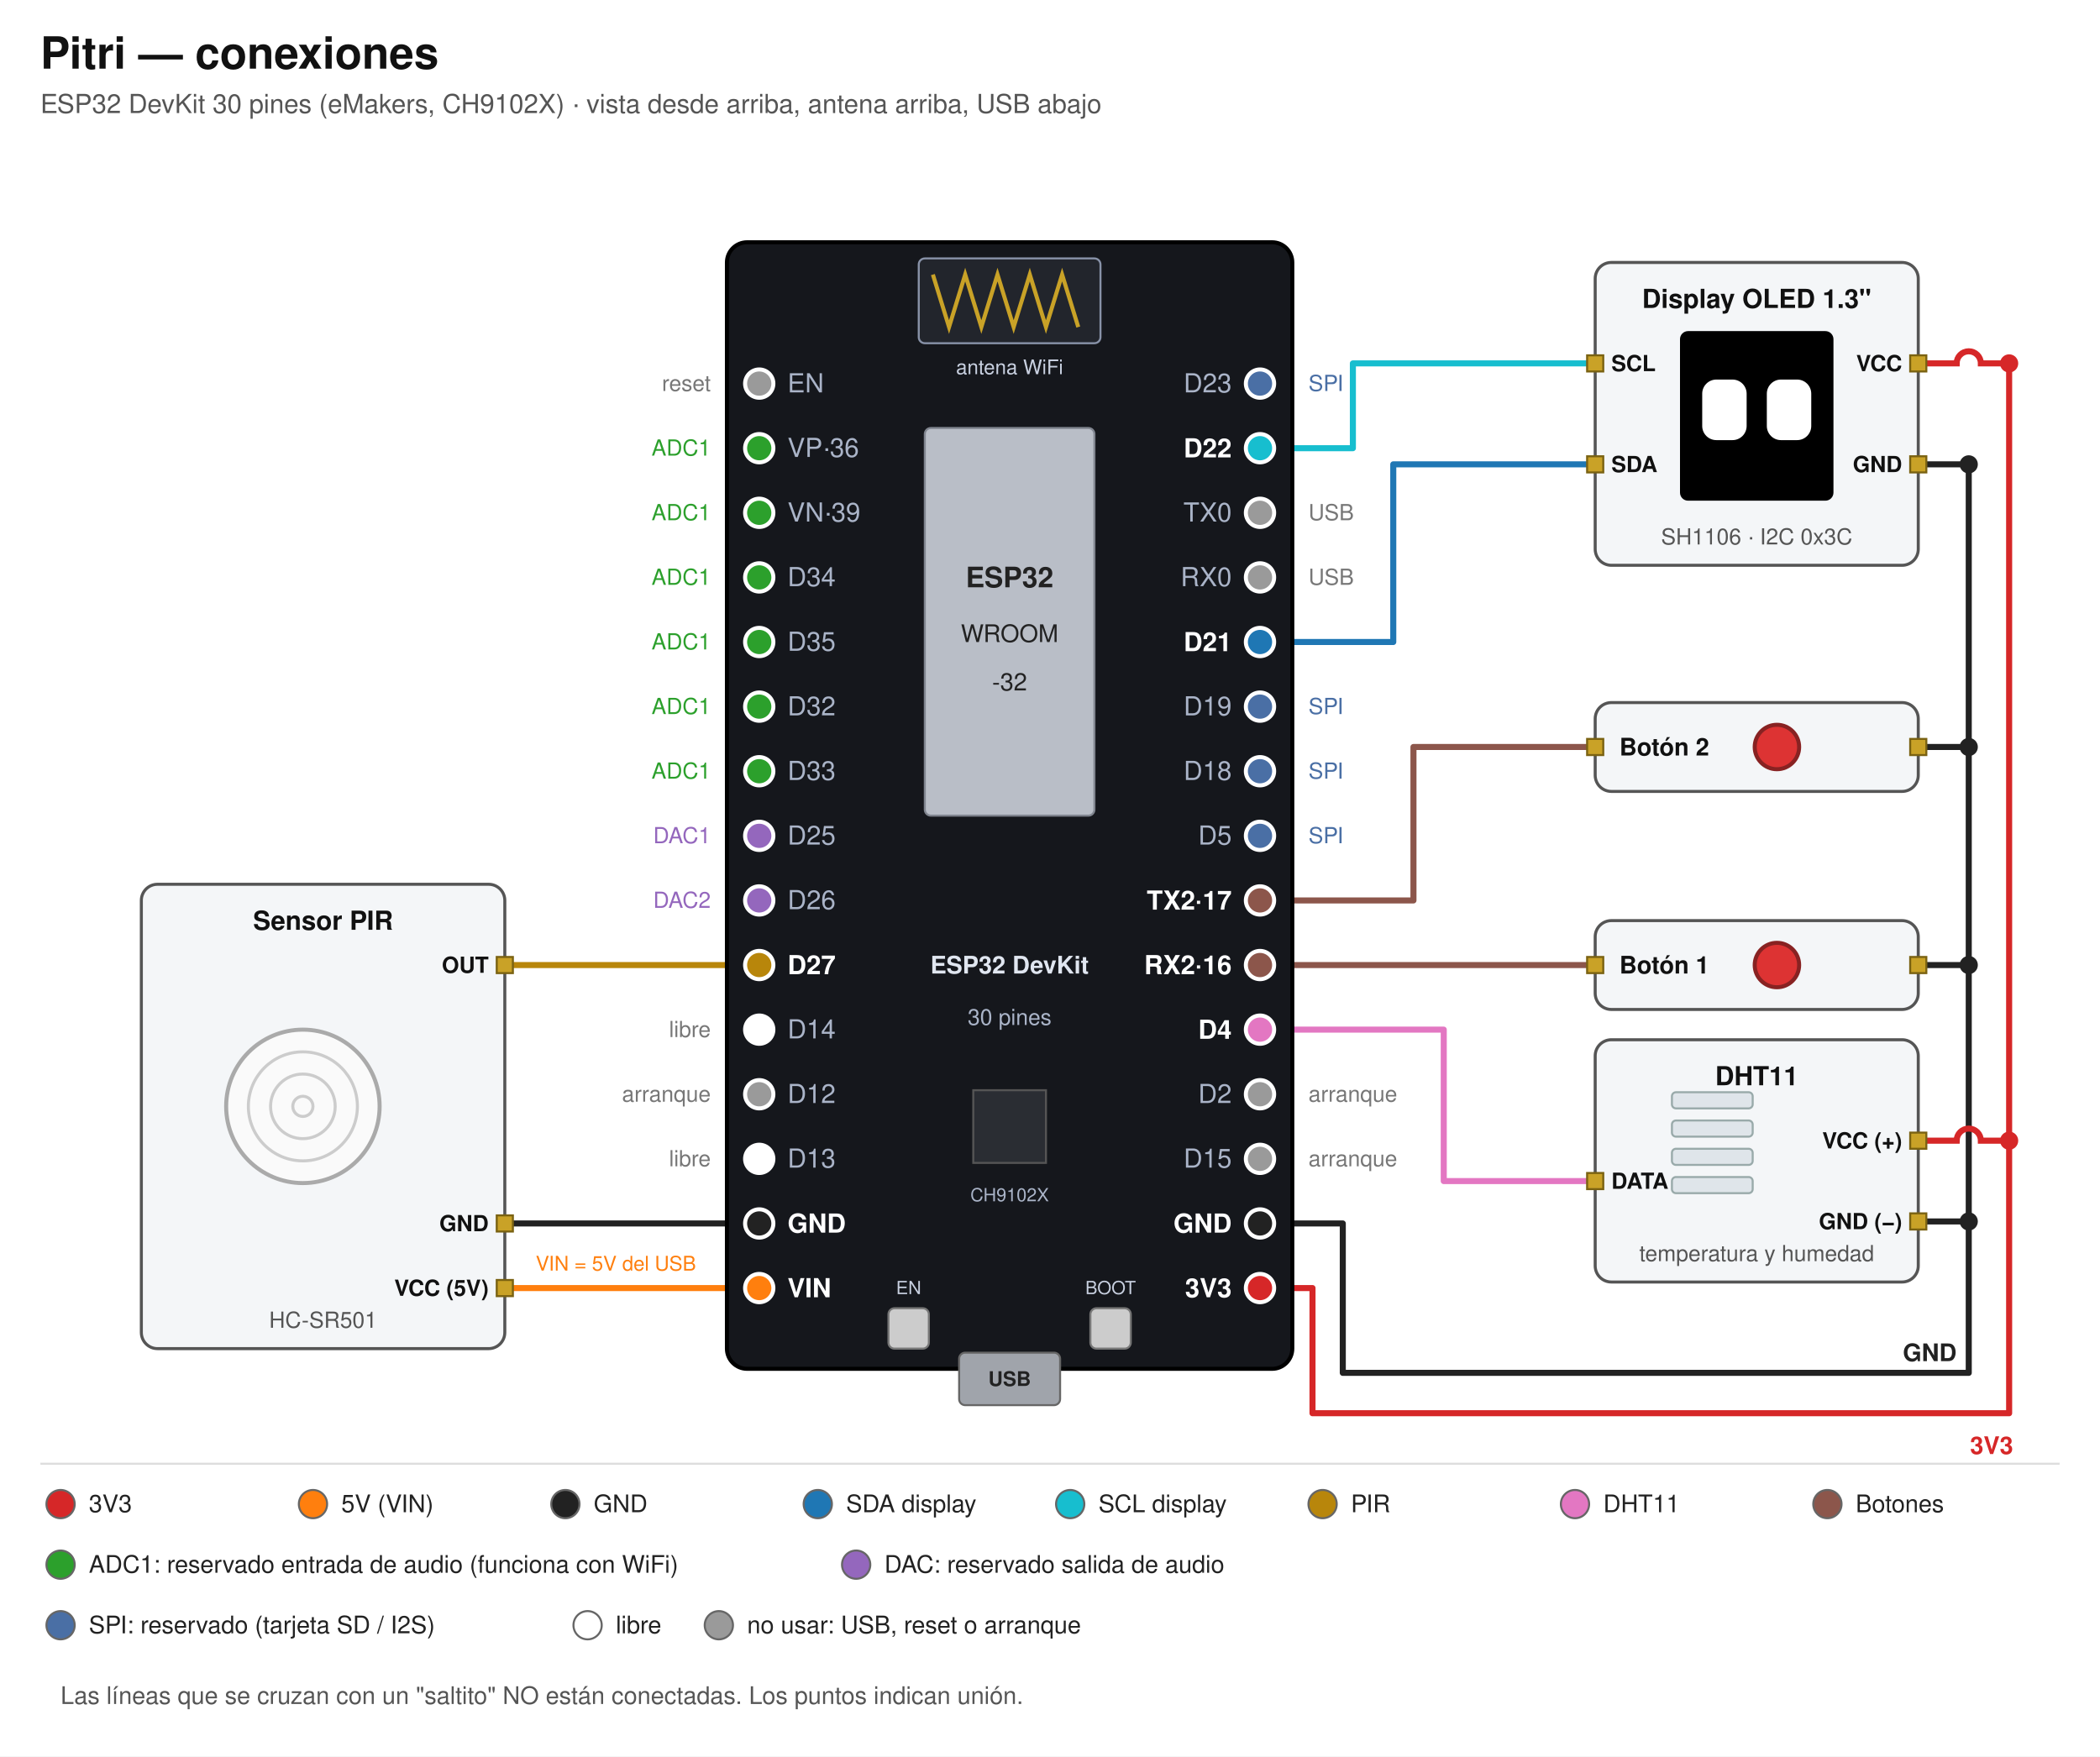
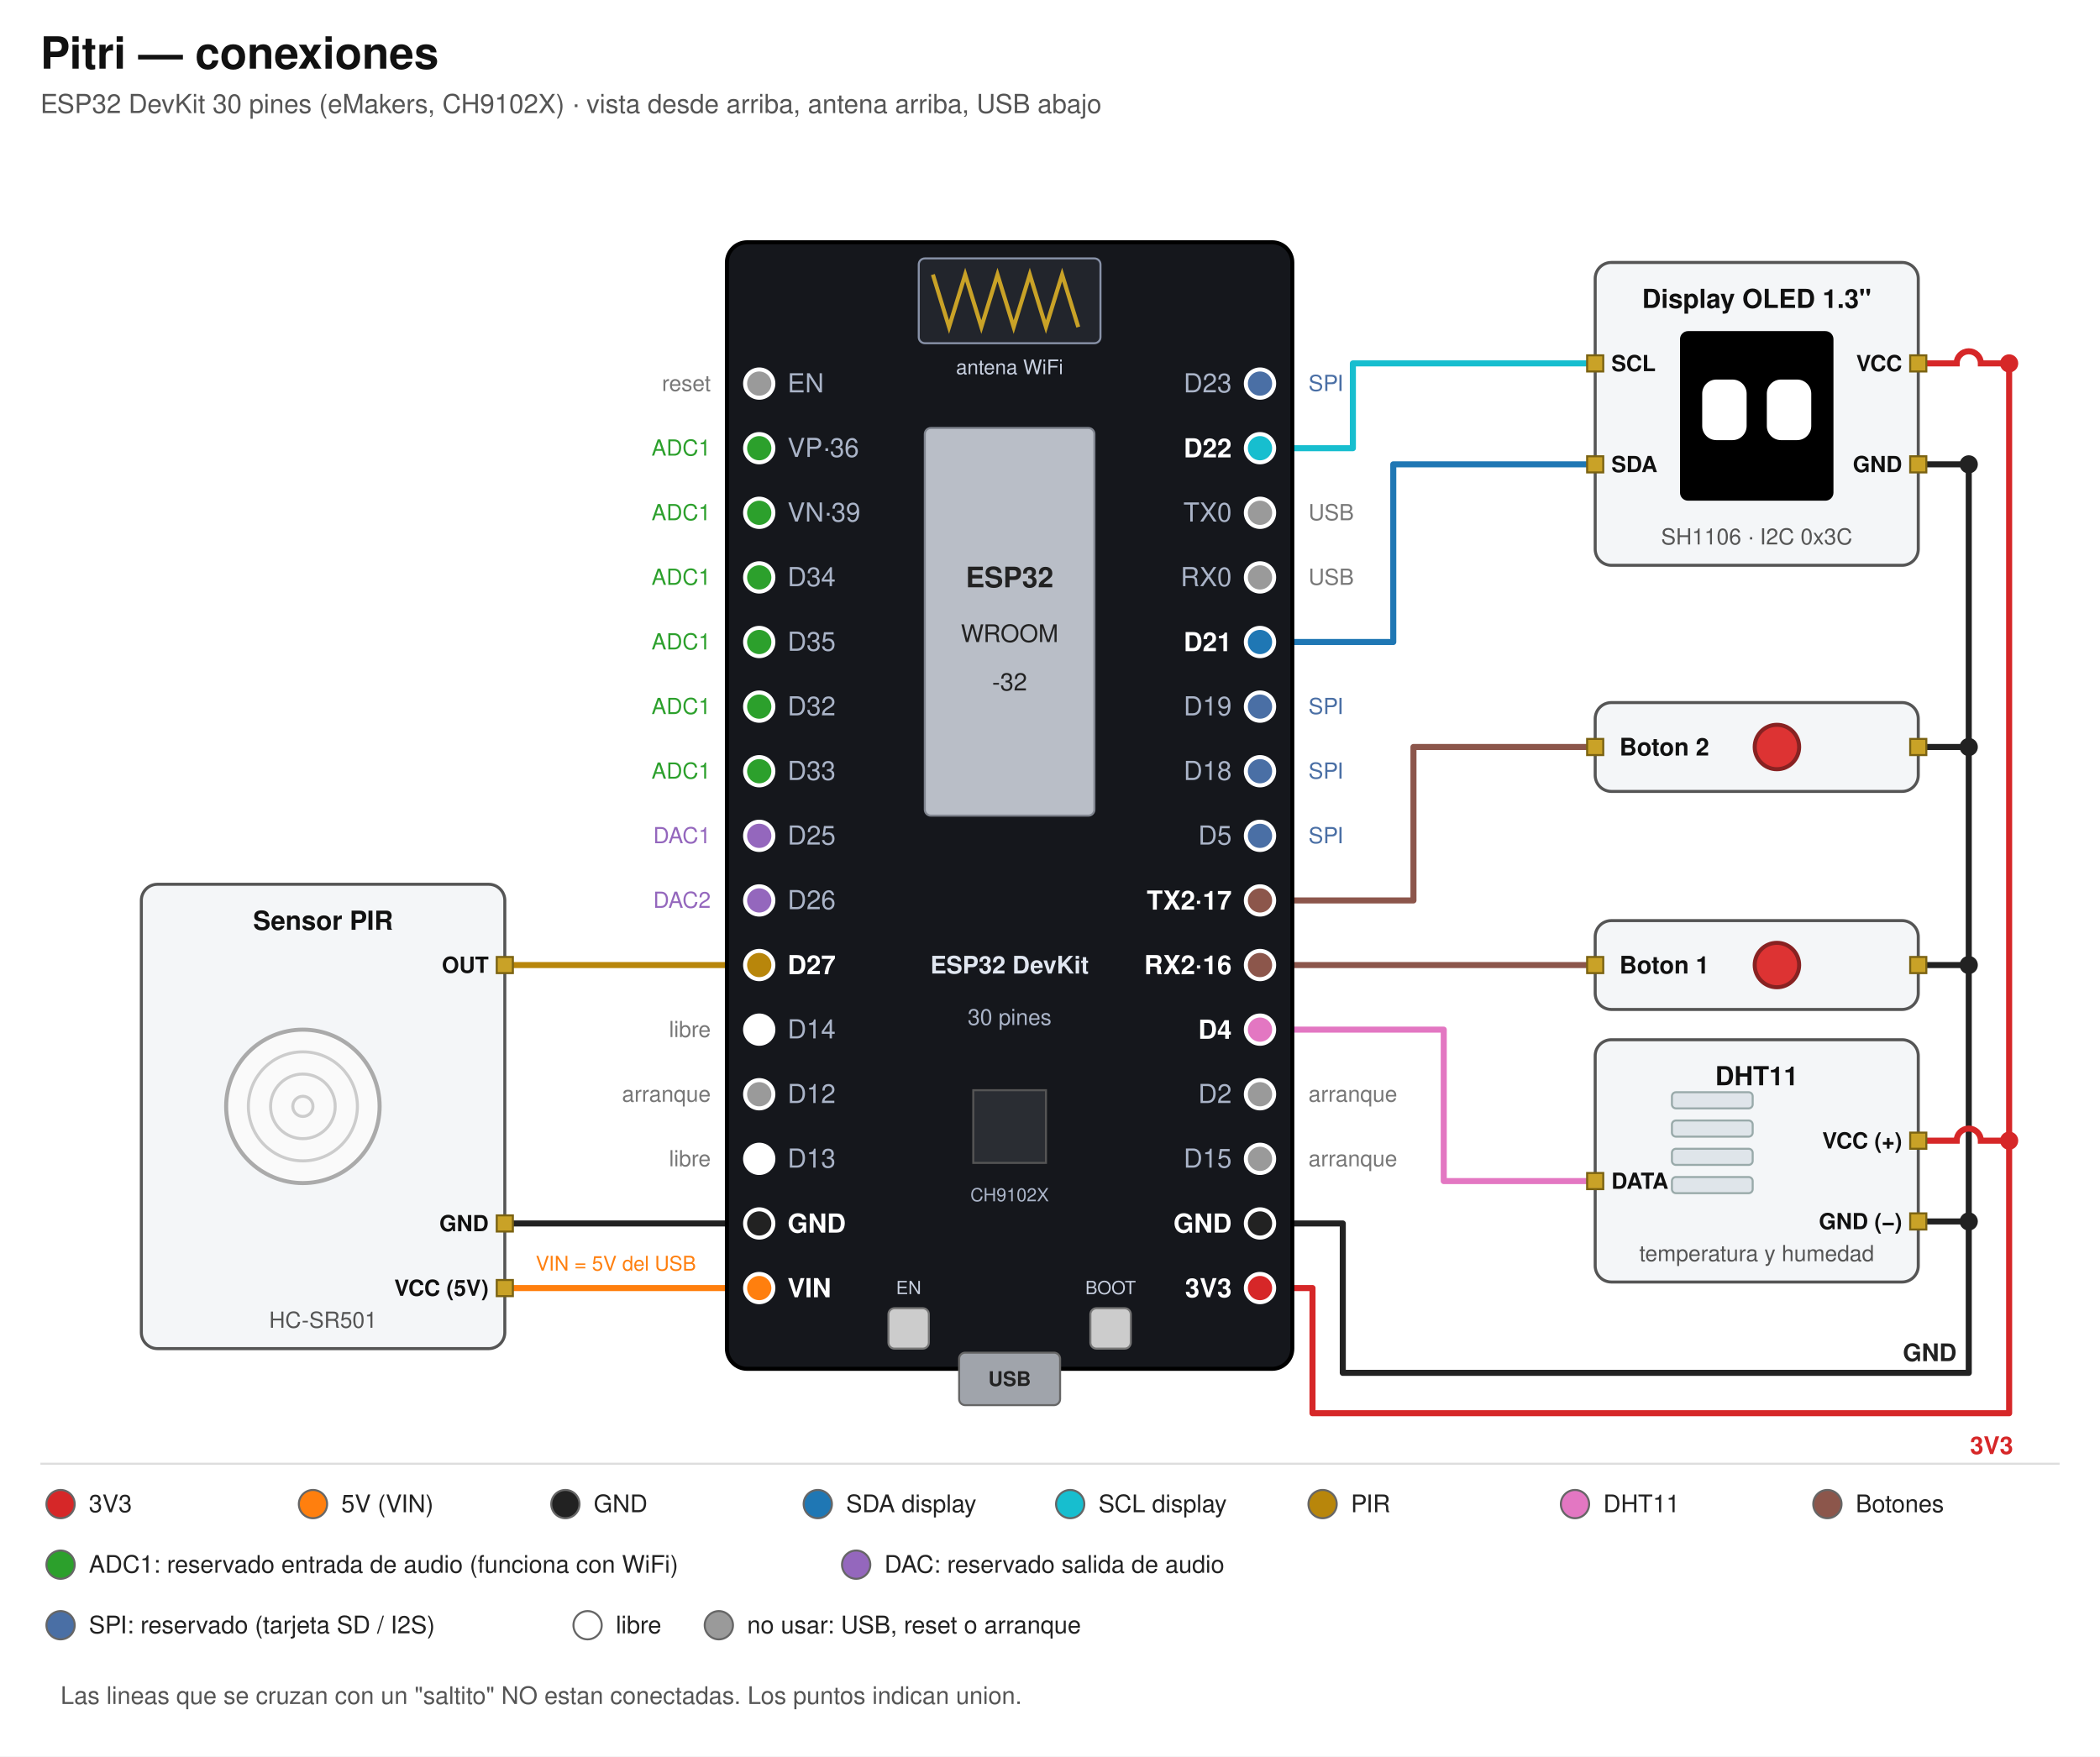
<svg xmlns="http://www.w3.org/2000/svg" viewBox="0 0 1040 870" width="1040" height="870" font-family="Helvetica, Arial, sans-serif">
  <rect width="1040" height="870" fill="#ffffff" />
  <text x="20" y="34" font-size="22" font-weight="bold" fill="#111">Pitri — conexiones</text>
  <text x="20" y="56" font-size="13" fill="#555">ESP32 DevKit 30 pines (eMakers, CH9102X) · vista desde arriba, antena arriba, USB abajo</text>
  <polyline points="640,638 650,638 650,700 995,700 995,180" fill="none" stroke="#d62728" stroke-width="3" stroke-linejoin="round" stroke-linecap="round" />
  <polyline points="640,606 665,606 665,680 975,680 975,230" fill="none" stroke="#222222" stroke-width="3" stroke-linejoin="round" stroke-linecap="round" />
  <polyline points="640,222 670,222 670,180 790,180" fill="none" stroke="#17becf" stroke-width="3" stroke-linejoin="round" stroke-linecap="round" />
  <polyline points="640,318 690,318 690,230 790,230" fill="none" stroke="#1f77b4" stroke-width="3" stroke-linejoin="round" stroke-linecap="round" />
  <path d="M950,180 H969 a6,6 0 0 1 12,0 H995" fill="none" stroke="#d62728" stroke-width="3" stroke-linecap="round" />
  <polyline points="950,230 975,230" fill="none" stroke="#222222" stroke-width="3" stroke-linejoin="round" stroke-linecap="round" />
  <circle cx="995" cy="180" r="4.5" fill="#d62728" />
  <circle cx="975" cy="230" r="4.5" fill="#222222" />
  <polyline points="640,446 700,446 700,370 790,370" fill="none" stroke="#8c564b" stroke-width="3" stroke-linejoin="round" stroke-linecap="round" />
  <polyline points="640,478 790,478" fill="none" stroke="#8c564b" stroke-width="3" stroke-linejoin="round" stroke-linecap="round" />
  <polyline points="950,370 975,370" fill="none" stroke="#222222" stroke-width="3" stroke-linejoin="round" stroke-linecap="round" />
  <circle cx="975" cy="370" r="4.5" fill="#222222" />
  <polyline points="950,478 975,478" fill="none" stroke="#222222" stroke-width="3" stroke-linejoin="round" stroke-linecap="round" />
  <circle cx="975" cy="478" r="4.5" fill="#222222" />
  <polyline points="640,510 715,510 715,585 790,585" fill="none" stroke="#e377c2" stroke-width="3" stroke-linejoin="round" stroke-linecap="round" />
  <path d="M950,565 H969 a6,6 0 0 1 12,0 H995" fill="none" stroke="#d62728" stroke-width="3" stroke-linecap="round" />
  <polyline points="950,605 975,605" fill="none" stroke="#222222" stroke-width="3" stroke-linejoin="round" stroke-linecap="round" />
  <circle cx="995" cy="565" r="4.5" fill="#d62728" />
  <circle cx="975" cy="605" r="4.5" fill="#222222" />
  <polyline points="360,478 250,478" fill="none" stroke="#b8860b" stroke-width="3" stroke-linejoin="round" stroke-linecap="round" />
  <polyline points="360,606 250,606" fill="none" stroke="#222222" stroke-width="3" stroke-linejoin="round" stroke-linecap="round" />
  <polyline points="360,638 250,638" fill="none" stroke="#ff7f0e" stroke-width="3" stroke-linejoin="round" stroke-linecap="round" />
  <rect x="360" y="120" width="280" height="558" rx="10" fill="#15171c" stroke="#000" stroke-width="2" />
  <rect x="455" y="128" width="90" height="42" rx="3" fill="#22252c" stroke="#8892a8" />
  <polyline points="462,136 470,162 478,136 486,162 494,136 502,162 510,136 518,162 526,136 534,162" fill="none" stroke="#c9a227" stroke-width="2" />
  <text x="500" y="182" font-size="10" fill="#c8d0e0" text-anchor="middle" font-weight="normal" dominant-baseline="middle">antena WiFi</text>
  <rect x="458" y="212" width="84" height="192" rx="3" fill="#b9bec7" stroke="#80858f" />
  <text x="500" y="286" font-size="14" fill="#222" text-anchor="middle" font-weight="bold" dominant-baseline="middle">ESP32</text>
  <text x="500" y="314" font-size="12" fill="#222" text-anchor="middle" font-weight="normal" dominant-baseline="middle">WROOM</text>
  <text x="500" y="338" font-size="12" fill="#222" text-anchor="middle" font-weight="normal" dominant-baseline="middle">-32</text>
  <text x="500" y="478" font-size="12" fill="#e0e6f0" text-anchor="middle" font-weight="bold" dominant-baseline="middle">ESP32 DevKit</text>
  <text x="500" y="504" font-size="11" fill="#aab4c8" text-anchor="middle" font-weight="normal" dominant-baseline="middle">30 pines</text>
  <rect x="482" y="540" width="36" height="36" fill="#2a2d33" stroke="#555" />
  <text x="500" y="592" font-size="9" fill="#aab4c8" text-anchor="middle" font-weight="normal" dominant-baseline="middle">CH9102X</text>
  <rect x="440" y="648" width="20" height="20" rx="3" fill="#ccc" stroke="#777" />
  <text x="450" y="638" font-size="9" fill="#c8d0e0" text-anchor="middle" font-weight="normal" dominant-baseline="middle">EN</text>
  <rect x="540" y="648" width="20" height="20" rx="3" fill="#ccc" stroke="#777" />
  <text x="550" y="638" font-size="9" fill="#c8d0e0" text-anchor="middle" font-weight="normal" dominant-baseline="middle">BOOT</text>
  <rect x="475" y="670" width="50" height="26" rx="3" fill="#a0a4ab" stroke="#666" />
  <text x="500" y="683" font-size="10" fill="#222" text-anchor="middle" font-weight="bold" dominant-baseline="middle">USB</text>
  <circle cx="376" cy="190" r="7" fill="#9a9a9a" stroke="#ffffff" stroke-width="2" />
  <text x="390" y="190" font-size="13" fill="#aab4c8" text-anchor="start" font-weight="normal" dominant-baseline="middle">EN</text>
  <text x="352" y="190" font-size="11" fill="#777" text-anchor="end" font-weight="normal" dominant-baseline="middle">reset</text>
  <circle cx="376" cy="222" r="7" fill="#2ca02c" stroke="#ffffff" stroke-width="2" />
  <text x="390" y="222" font-size="13" fill="#aab4c8" text-anchor="start" font-weight="normal" dominant-baseline="middle">VP·36</text>
  <text x="352" y="222" font-size="11" fill="#2ca02c" text-anchor="end" font-weight="normal" dominant-baseline="middle">ADC1</text>
  <circle cx="376" cy="254" r="7" fill="#2ca02c" stroke="#ffffff" stroke-width="2" />
  <text x="390" y="254" font-size="13" fill="#aab4c8" text-anchor="start" font-weight="normal" dominant-baseline="middle">VN·39</text>
  <text x="352" y="254" font-size="11" fill="#2ca02c" text-anchor="end" font-weight="normal" dominant-baseline="middle">ADC1</text>
  <circle cx="376" cy="286" r="7" fill="#2ca02c" stroke="#ffffff" stroke-width="2" />
  <text x="390" y="286" font-size="13" fill="#aab4c8" text-anchor="start" font-weight="normal" dominant-baseline="middle">D34</text>
  <text x="352" y="286" font-size="11" fill="#2ca02c" text-anchor="end" font-weight="normal" dominant-baseline="middle">ADC1</text>
  <circle cx="376" cy="318" r="7" fill="#2ca02c" stroke="#ffffff" stroke-width="2" />
  <text x="390" y="318" font-size="13" fill="#aab4c8" text-anchor="start" font-weight="normal" dominant-baseline="middle">D35</text>
  <text x="352" y="318" font-size="11" fill="#2ca02c" text-anchor="end" font-weight="normal" dominant-baseline="middle">ADC1</text>
  <circle cx="376" cy="350" r="7" fill="#2ca02c" stroke="#ffffff" stroke-width="2" />
  <text x="390" y="350" font-size="13" fill="#aab4c8" text-anchor="start" font-weight="normal" dominant-baseline="middle">D32</text>
  <text x="352" y="350" font-size="11" fill="#2ca02c" text-anchor="end" font-weight="normal" dominant-baseline="middle">ADC1</text>
  <circle cx="376" cy="382" r="7" fill="#2ca02c" stroke="#ffffff" stroke-width="2" />
  <text x="390" y="382" font-size="13" fill="#aab4c8" text-anchor="start" font-weight="normal" dominant-baseline="middle">D33</text>
  <text x="352" y="382" font-size="11" fill="#2ca02c" text-anchor="end" font-weight="normal" dominant-baseline="middle">ADC1</text>
  <circle cx="376" cy="414" r="7" fill="#9467bd" stroke="#ffffff" stroke-width="2" />
  <text x="390" y="414" font-size="13" fill="#aab4c8" text-anchor="start" font-weight="normal" dominant-baseline="middle">D25</text>
  <text x="352" y="414" font-size="11" fill="#9467bd" text-anchor="end" font-weight="normal" dominant-baseline="middle">DAC1</text>
  <circle cx="376" cy="446" r="7" fill="#9467bd" stroke="#ffffff" stroke-width="2" />
  <text x="390" y="446" font-size="13" fill="#aab4c8" text-anchor="start" font-weight="normal" dominant-baseline="middle">D26</text>
  <text x="352" y="446" font-size="11" fill="#9467bd" text-anchor="end" font-weight="normal" dominant-baseline="middle">DAC2</text>
  <circle cx="376" cy="478" r="7" fill="#b8860b" stroke="#ffffff" stroke-width="2" />
  <text x="390" y="478" font-size="13" fill="#ffffff" text-anchor="start" font-weight="bold" dominant-baseline="middle">D27</text>
  <circle cx="376" cy="510" r="7" fill="#ffffff" stroke="#ffffff" stroke-width="2" />
  <text x="390" y="510" font-size="13" fill="#aab4c8" text-anchor="start" font-weight="normal" dominant-baseline="middle">D14</text>
  <text x="352" y="510" font-size="11" fill="#777" text-anchor="end" font-weight="normal" dominant-baseline="middle">libre</text>
  <circle cx="376" cy="542" r="7" fill="#9a9a9a" stroke="#ffffff" stroke-width="2" />
  <text x="390" y="542" font-size="13" fill="#aab4c8" text-anchor="start" font-weight="normal" dominant-baseline="middle">D12</text>
  <text x="352" y="542" font-size="11" fill="#777" text-anchor="end" font-weight="normal" dominant-baseline="middle">arranque</text>
  <circle cx="376" cy="574" r="7" fill="#ffffff" stroke="#ffffff" stroke-width="2" />
  <text x="390" y="574" font-size="13" fill="#aab4c8" text-anchor="start" font-weight="normal" dominant-baseline="middle">D13</text>
  <text x="352" y="574" font-size="11" fill="#777" text-anchor="end" font-weight="normal" dominant-baseline="middle">libre</text>
  <circle cx="376" cy="606" r="7" fill="#222222" stroke="#ffffff" stroke-width="2" />
  <text x="390" y="606" font-size="13" fill="#ffffff" text-anchor="start" font-weight="bold" dominant-baseline="middle">GND</text>
  <circle cx="376" cy="638" r="7" fill="#ff7f0e" stroke="#ffffff" stroke-width="2" />
  <text x="390" y="638" font-size="13" fill="#ffffff" text-anchor="start" font-weight="bold" dominant-baseline="middle">VIN</text>
  <circle cx="624" cy="190" r="7" fill="#4a6fa5" stroke="#ffffff" stroke-width="2" />
  <text x="610" y="190" font-size="13" fill="#aab4c8" text-anchor="end" font-weight="normal" dominant-baseline="middle">D23</text>
  <text x="648" y="190" font-size="11" fill="#4a6fa5" text-anchor="start" font-weight="normal" dominant-baseline="middle">SPI</text>
  <circle cx="624" cy="222" r="7" fill="#17becf" stroke="#ffffff" stroke-width="2" />
  <text x="610" y="222" font-size="13" fill="#ffffff" text-anchor="end" font-weight="bold" dominant-baseline="middle">D22</text>
  <circle cx="624" cy="254" r="7" fill="#9a9a9a" stroke="#ffffff" stroke-width="2" />
  <text x="610" y="254" font-size="13" fill="#aab4c8" text-anchor="end" font-weight="normal" dominant-baseline="middle">TX0</text>
  <text x="648" y="254" font-size="11" fill="#777" text-anchor="start" font-weight="normal" dominant-baseline="middle">USB</text>
  <circle cx="624" cy="286" r="7" fill="#9a9a9a" stroke="#ffffff" stroke-width="2" />
  <text x="610" y="286" font-size="13" fill="#aab4c8" text-anchor="end" font-weight="normal" dominant-baseline="middle">RX0</text>
  <text x="648" y="286" font-size="11" fill="#777" text-anchor="start" font-weight="normal" dominant-baseline="middle">USB</text>
  <circle cx="624" cy="318" r="7" fill="#1f77b4" stroke="#ffffff" stroke-width="2" />
  <text x="610" y="318" font-size="13" fill="#ffffff" text-anchor="end" font-weight="bold" dominant-baseline="middle">D21</text>
  <circle cx="624" cy="350" r="7" fill="#4a6fa5" stroke="#ffffff" stroke-width="2" />
  <text x="610" y="350" font-size="13" fill="#aab4c8" text-anchor="end" font-weight="normal" dominant-baseline="middle">D19</text>
  <text x="648" y="350" font-size="11" fill="#4a6fa5" text-anchor="start" font-weight="normal" dominant-baseline="middle">SPI</text>
  <circle cx="624" cy="382" r="7" fill="#4a6fa5" stroke="#ffffff" stroke-width="2" />
  <text x="610" y="382" font-size="13" fill="#aab4c8" text-anchor="end" font-weight="normal" dominant-baseline="middle">D18</text>
  <text x="648" y="382" font-size="11" fill="#4a6fa5" text-anchor="start" font-weight="normal" dominant-baseline="middle">SPI</text>
  <circle cx="624" cy="414" r="7" fill="#4a6fa5" stroke="#ffffff" stroke-width="2" />
  <text x="610" y="414" font-size="13" fill="#aab4c8" text-anchor="end" font-weight="normal" dominant-baseline="middle">D5</text>
  <text x="648" y="414" font-size="11" fill="#4a6fa5" text-anchor="start" font-weight="normal" dominant-baseline="middle">SPI</text>
  <circle cx="624" cy="446" r="7" fill="#8c564b" stroke="#ffffff" stroke-width="2" />
  <text x="610" y="446" font-size="13" fill="#ffffff" text-anchor="end" font-weight="bold" dominant-baseline="middle">TX2·17</text>
  <circle cx="624" cy="478" r="7" fill="#8c564b" stroke="#ffffff" stroke-width="2" />
  <text x="610" y="478" font-size="13" fill="#ffffff" text-anchor="end" font-weight="bold" dominant-baseline="middle">RX2·16</text>
  <circle cx="624" cy="510" r="7" fill="#e377c2" stroke="#ffffff" stroke-width="2" />
  <text x="610" y="510" font-size="13" fill="#ffffff" text-anchor="end" font-weight="bold" dominant-baseline="middle">D4</text>
  <circle cx="624" cy="542" r="7" fill="#9a9a9a" stroke="#ffffff" stroke-width="2" />
  <text x="610" y="542" font-size="13" fill="#aab4c8" text-anchor="end" font-weight="normal" dominant-baseline="middle">D2</text>
  <text x="648" y="542" font-size="11" fill="#777" text-anchor="start" font-weight="normal" dominant-baseline="middle">arranque</text>
  <circle cx="624" cy="574" r="7" fill="#9a9a9a" stroke="#ffffff" stroke-width="2" />
  <text x="610" y="574" font-size="13" fill="#aab4c8" text-anchor="end" font-weight="normal" dominant-baseline="middle">D15</text>
  <text x="648" y="574" font-size="11" fill="#777" text-anchor="start" font-weight="normal" dominant-baseline="middle">arranque</text>
  <circle cx="624" cy="606" r="7" fill="#222222" stroke="#ffffff" stroke-width="2" />
  <text x="610" y="606" font-size="13" fill="#ffffff" text-anchor="end" font-weight="bold" dominant-baseline="middle">GND</text>
  <circle cx="624" cy="638" r="7" fill="#d62728" stroke="#ffffff" stroke-width="2" />
  <text x="610" y="638" font-size="13" fill="#ffffff" text-anchor="end" font-weight="bold" dominant-baseline="middle">3V3</text>
  <rect x="790" y="130" width="160" height="150" rx="8" fill="#f4f6f8" stroke="#555" stroke-width="1.5" />
  <text x="870.0" y="148" font-size="13" fill="#111" text-anchor="middle" font-weight="bold" dominant-baseline="middle">Display OLED 1.3"</text>
  <text x="870.0" y="266" font-size="11" fill="#555" text-anchor="middle" font-weight="normal" dominant-baseline="middle">SH1106 · I2C 0x3C</text>
  <rect x="832" y="164" width="76" height="84" rx="4" fill="#000" />
  <rect x="843" y="188" width="22" height="30" rx="7" fill="#fff" />
  <rect x="875" y="188" width="22" height="30" rx="7" fill="#fff" />
  <rect x="786" y="176" width="8" height="8" fill="#c9a227" stroke="#7a6212" />
  <text x="798" y="180" font-size="11" fill="#111" text-anchor="start" font-weight="bold" dominant-baseline="middle">SCL</text>
  <rect x="786" y="226" width="8" height="8" fill="#c9a227" stroke="#7a6212" />
  <text x="798" y="230" font-size="11" fill="#111" text-anchor="start" font-weight="bold" dominant-baseline="middle">SDA</text>
  <rect x="946" y="176" width="8" height="8" fill="#c9a227" stroke="#7a6212" />
  <text x="942" y="180" font-size="11" fill="#111" text-anchor="end" font-weight="bold" dominant-baseline="middle">VCC</text>
  <rect x="946" y="226" width="8" height="8" fill="#c9a227" stroke="#7a6212" />
  <text x="942" y="230" font-size="11" fill="#111" text-anchor="end" font-weight="bold" dominant-baseline="middle">GND</text>
  <rect x="790" y="348" width="160" height="44" rx="8" fill="#f4f6f8" stroke="#555" stroke-width="1.5" />
  <circle cx="880.0" cy="370" r="11" fill="#d33" stroke="#822" stroke-width="2" />
-   <text x="802" y="370" font-size="12" fill="#111" text-anchor="start" font-weight="bold" dominant-baseline="middle">Botón 2</text>
+   <text x="802" y="370" font-size="12" fill="#111" text-anchor="start" font-weight="bold" dominant-baseline="middle">Boton 2</text>
  <rect x="786" y="366" width="8" height="8" fill="#c9a227" stroke="#7a6212" />
  <rect x="946" y="366" width="8" height="8" fill="#c9a227" stroke="#7a6212" />
  <rect x="790" y="456" width="160" height="44" rx="8" fill="#f4f6f8" stroke="#555" stroke-width="1.5" />
  <circle cx="880.0" cy="478" r="11" fill="#d33" stroke="#822" stroke-width="2" />
-   <text x="802" y="478" font-size="12" fill="#111" text-anchor="start" font-weight="bold" dominant-baseline="middle">Botón 1</text>
+   <text x="802" y="478" font-size="12" fill="#111" text-anchor="start" font-weight="bold" dominant-baseline="middle">Boton 1</text>
  <rect x="786" y="474" width="8" height="8" fill="#c9a227" stroke="#7a6212" />
  <rect x="946" y="474" width="8" height="8" fill="#c9a227" stroke="#7a6212" />
  <rect x="790" y="515" width="160" height="120" rx="8" fill="#f4f6f8" stroke="#555" stroke-width="1.5" />
  <text x="870.0" y="533" font-size="13" fill="#111" text-anchor="middle" font-weight="bold" dominant-baseline="middle">DHT11</text>
  <text x="870.0" y="621" font-size="11" fill="#555" text-anchor="middle" font-weight="normal" dominant-baseline="middle">temperatura y humedad</text>
  <rect x="828" y="541" width="40" height="8" rx="2" fill="#dfe5ea" stroke="#9aa" />
  <rect x="828" y="555" width="40" height="8" rx="2" fill="#dfe5ea" stroke="#9aa" />
  <rect x="828" y="569" width="40" height="8" rx="2" fill="#dfe5ea" stroke="#9aa" />
  <rect x="828" y="583" width="40" height="8" rx="2" fill="#dfe5ea" stroke="#9aa" />
  <rect x="786" y="581" width="8" height="8" fill="#c9a227" stroke="#7a6212" />
  <text x="798" y="585" font-size="11" fill="#111" text-anchor="start" font-weight="bold" dominant-baseline="middle">DATA</text>
  <rect x="946" y="561" width="8" height="8" fill="#c9a227" stroke="#7a6212" />
  <text x="942" y="565" font-size="11" fill="#111" text-anchor="end" font-weight="bold" dominant-baseline="middle">VCC (+)</text>
  <rect x="946" y="601" width="8" height="8" fill="#c9a227" stroke="#7a6212" />
  <text x="942" y="605" font-size="11" fill="#111" text-anchor="end" font-weight="bold" dominant-baseline="middle">GND (−)</text>
  <rect x="70" y="438" width="180" height="230" rx="8" fill="#f4f6f8" stroke="#555" stroke-width="1.5" />
  <text x="160.0" y="456" font-size="13" fill="#111" text-anchor="middle" font-weight="bold" dominant-baseline="middle">Sensor PIR</text>
  <text x="160.0" y="654" font-size="11" fill="#555" text-anchor="middle" font-weight="normal" dominant-baseline="middle">HC-SR501</text>
  <circle cx="150" cy="548" r="38" fill="#fafafa" stroke="#aaa" stroke-width="2" />
  <circle cx="150" cy="548" r="27" fill="none" stroke="#ccc" stroke-width="1.5" />
  <circle cx="150" cy="548" r="16" fill="none" stroke="#ccc" stroke-width="1.5" />
  <circle cx="150" cy="548" r="5" fill="none" stroke="#ccc" stroke-width="1.5" />
  <rect x="246" y="474" width="8" height="8" fill="#c9a227" stroke="#7a6212" />
  <text x="242" y="478" font-size="11" fill="#111" text-anchor="end" font-weight="bold" dominant-baseline="middle">OUT</text>
  <rect x="246" y="602" width="8" height="8" fill="#c9a227" stroke="#7a6212" />
  <text x="242" y="606" font-size="11" fill="#111" text-anchor="end" font-weight="bold" dominant-baseline="middle">GND</text>
  <rect x="246" y="634" width="8" height="8" fill="#c9a227" stroke="#7a6212" />
  <text x="242" y="638" font-size="11" fill="#111" text-anchor="end" font-weight="bold" dominant-baseline="middle">VCC (5V)</text>
  <text x="997" y="716" font-size="12" fill="#d62728" text-anchor="end" font-weight="bold" dominant-baseline="middle">3V3</text>
  <text x="969" y="670" font-size="12" fill="#222222" text-anchor="end" font-weight="bold" dominant-baseline="middle">GND</text>
  <text x="305" y="626" font-size="10" fill="#ff7f0e" text-anchor="middle" font-weight="normal" dominant-baseline="middle">VIN = 5V del USB</text>
  <line x1="20" y1="725" x2="1020" y2="725" stroke="#ddd" />
  <circle cx="30" cy="745" r="7" fill="#d62728" stroke="#666" stroke-width="1" />
  <text x="44" y="745" font-size="12" fill="#222" text-anchor="start" font-weight="normal" dominant-baseline="middle">3V3</text>
  <circle cx="155" cy="745" r="7" fill="#ff7f0e" stroke="#666" stroke-width="1" />
  <text x="169" y="745" font-size="12" fill="#222" text-anchor="start" font-weight="normal" dominant-baseline="middle">5V (VIN)</text>
  <circle cx="280" cy="745" r="7" fill="#222222" stroke="#666" stroke-width="1" />
  <text x="294" y="745" font-size="12" fill="#222" text-anchor="start" font-weight="normal" dominant-baseline="middle">GND</text>
  <circle cx="405" cy="745" r="7" fill="#1f77b4" stroke="#666" stroke-width="1" />
  <text x="419" y="745" font-size="12" fill="#222" text-anchor="start" font-weight="normal" dominant-baseline="middle">SDA display</text>
  <circle cx="530" cy="745" r="7" fill="#17becf" stroke="#666" stroke-width="1" />
  <text x="544" y="745" font-size="12" fill="#222" text-anchor="start" font-weight="normal" dominant-baseline="middle">SCL display</text>
  <circle cx="655" cy="745" r="7" fill="#b8860b" stroke="#666" stroke-width="1" />
  <text x="669" y="745" font-size="12" fill="#222" text-anchor="start" font-weight="normal" dominant-baseline="middle">PIR</text>
  <circle cx="780" cy="745" r="7" fill="#e377c2" stroke="#666" stroke-width="1" />
  <text x="794" y="745" font-size="12" fill="#222" text-anchor="start" font-weight="normal" dominant-baseline="middle">DHT11</text>
  <circle cx="905" cy="745" r="7" fill="#8c564b" stroke="#666" stroke-width="1" />
  <text x="919" y="745" font-size="12" fill="#222" text-anchor="start" font-weight="normal" dominant-baseline="middle">Botones</text>
  <circle cx="30" cy="775" r="7" fill="#2ca02c" stroke="#666" stroke-width="1" />
  <text x="44" y="775" font-size="12" fill="#222" text-anchor="start" font-weight="normal" dominant-baseline="middle">ADC1: reservado entrada de audio (funciona con WiFi)</text>
  <circle cx="424" cy="775" r="7" fill="#9467bd" stroke="#666" stroke-width="1" />
  <text x="438" y="775" font-size="12" fill="#222" text-anchor="start" font-weight="normal" dominant-baseline="middle">DAC: reservado salida de audio</text>
  <circle cx="30" cy="805" r="7" fill="#4a6fa5" stroke="#666" stroke-width="1" />
  <text x="44" y="805" font-size="12" fill="#222" text-anchor="start" font-weight="normal" dominant-baseline="middle">SPI: reservado (tarjeta SD / I2S)</text>
  <circle cx="291" cy="805" r="7" fill="#ffffff" stroke="#666" stroke-width="1" />
  <text x="305" y="805" font-size="12" fill="#222" text-anchor="start" font-weight="normal" dominant-baseline="middle">libre</text>
  <circle cx="356" cy="805" r="7" fill="#9a9a9a" stroke="#666" stroke-width="1" />
  <text x="370" y="805" font-size="12" fill="#222" text-anchor="start" font-weight="normal" dominant-baseline="middle">no usar: USB, reset o arranque</text>
-   <text x="30" y="840" font-size="12" fill="#555" text-anchor="start" font-weight="normal" dominant-baseline="middle">Las líneas que se cruzan con un "saltito" NO están conectadas. Los puntos indican unión.</text>
+   <text x="30" y="840" font-size="12" fill="#555" text-anchor="start" font-weight="normal" dominant-baseline="middle">Las lineas que se cruzan con un "saltito" NO estan conectadas. Los puntos indican union.</text>
</svg>
